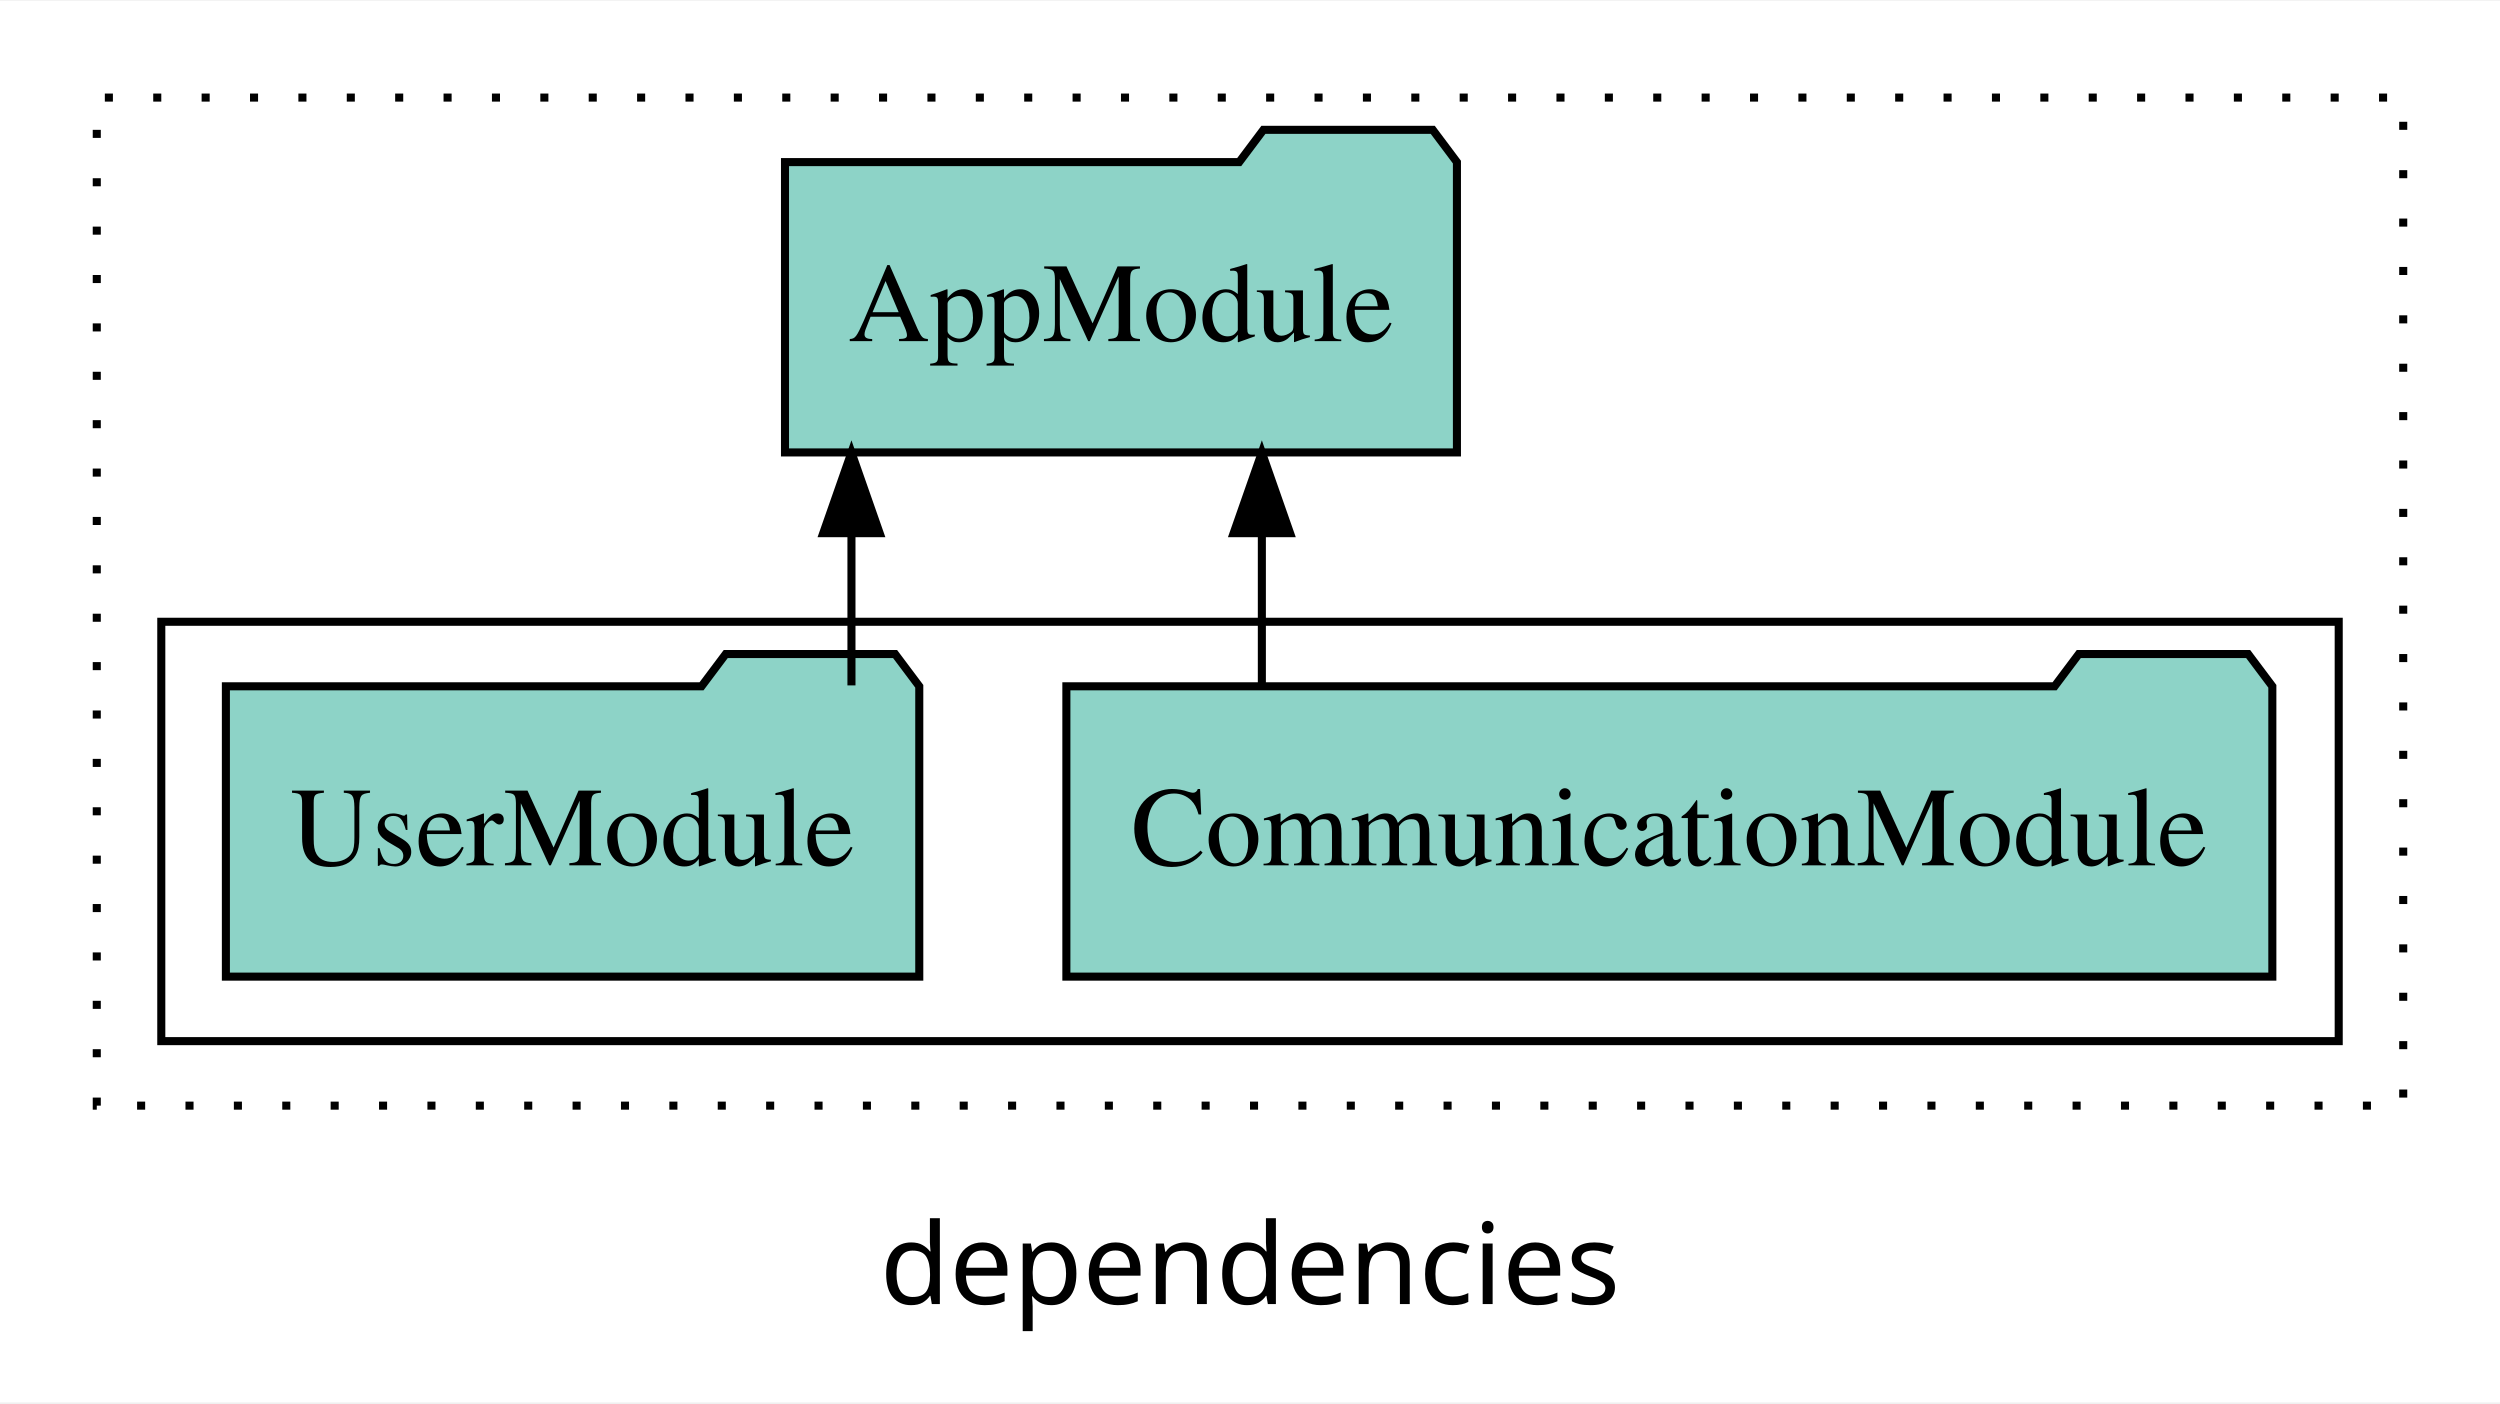
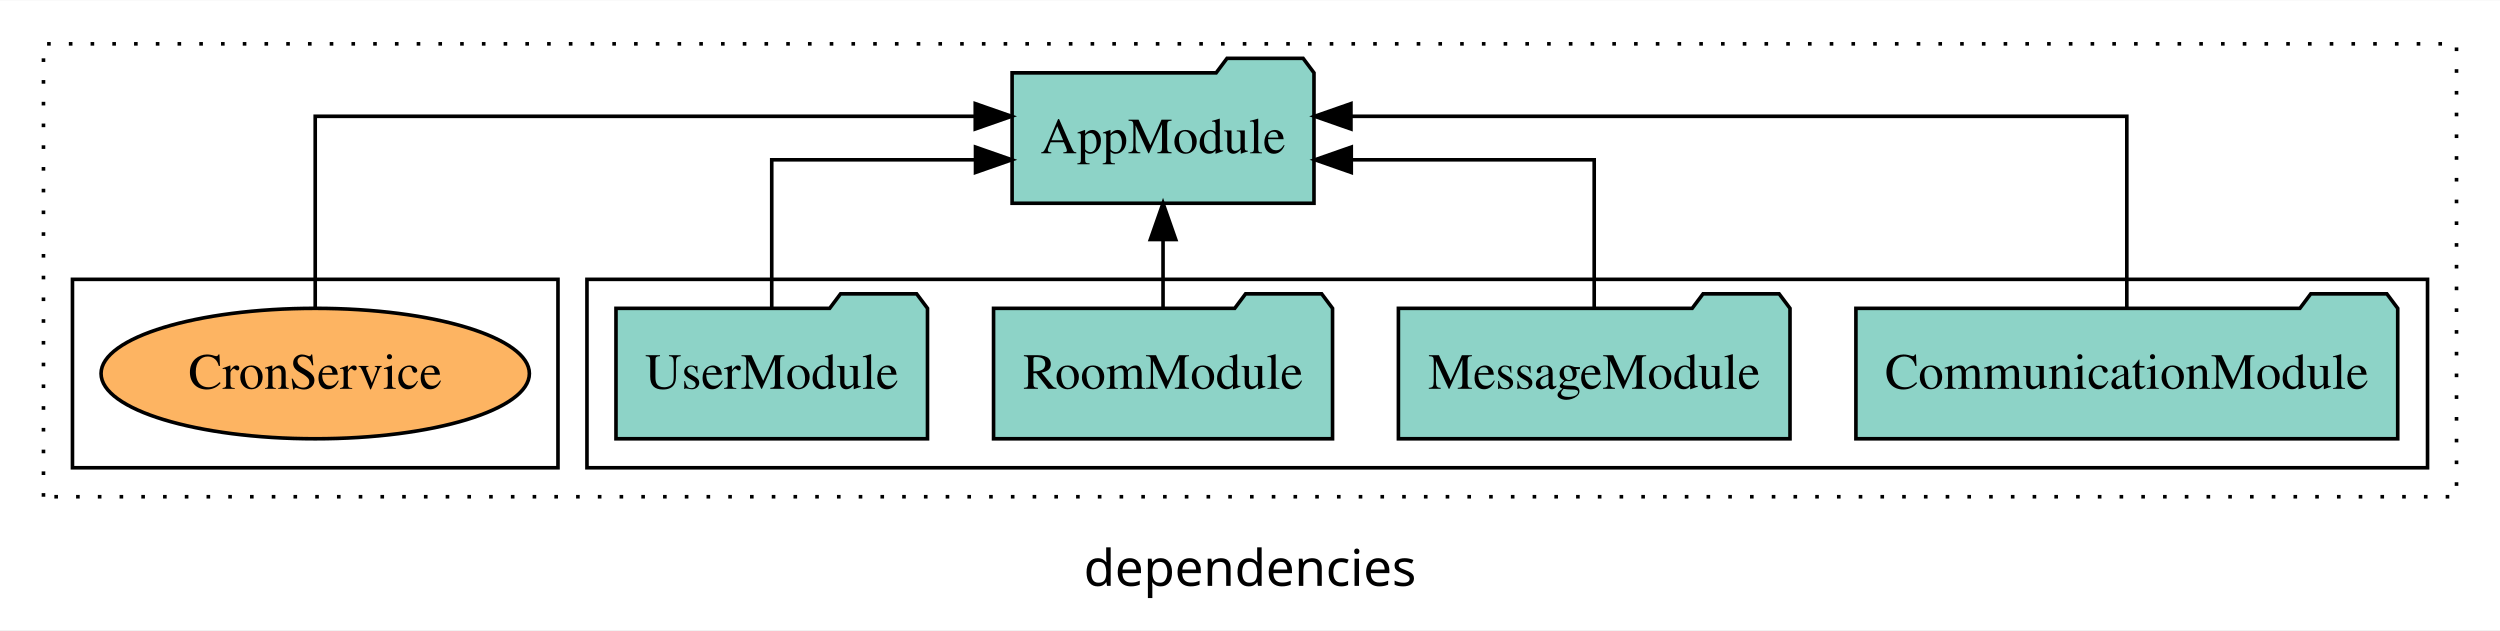
- <svg xmlns="http://www.w3.org/2000/svg" width="310pt" height="174pt" viewBox="0.00 0.00 310.00 173.80">
+ <svg xmlns="http://www.w3.org/2000/svg" width="690pt" height="174pt" viewBox="0.00 0.00 690.00 173.80">
  <g id="graph0" class="graph" transform="scale(1 1) rotate(0) translate(4 169.8)">
-     <polygon fill="white" stroke="transparent" points="-4,4 -4,-169.8 306,-169.8 306,4 -4,4" />
-     <text text-anchor="middle" x="151" y="-8.2" font-family="sans-serif" font-size="14.00">dependencies</text>
+     <polygon fill="white" stroke="transparent" points="-4,4 -4,-169.8 686,-169.8 686,4 -4,4" />
+     <text text-anchor="middle" x="341" y="-8.2" font-family="sans-serif" font-size="14.00">dependencies</text>
    <g id="clust1" class="cluster">
-       <polygon fill="none" stroke="black" stroke-dasharray="1,5" points="8,-32.8 8,-157.8 294,-157.8 294,-32.8 8,-32.8" />
+       <polygon fill="none" stroke="black" stroke-dasharray="1,5" points="8,-32.8 8,-157.8 674,-157.8 674,-32.8 8,-32.8" />
    </g>
    <g id="clust3" class="cluster">
-       <polygon fill="none" stroke="black" points="16,-40.8 16,-92.8 286,-92.8 286,-40.8 16,-40.8" />
+       <polygon fill="none" stroke="black" points="158,-40.8 158,-92.8 666,-92.8 666,-40.8 158,-40.8" />
+     </g>
+     <g id="clust6" class="cluster">
+       <polygon fill="none" stroke="black" points="16,-40.8 16,-92.8 150,-92.8 150,-40.8 16,-40.8" />
    </g>
    <g id="node1" class="node">
-       <polygon fill="#8dd3c7" stroke="black" points="277.77,-84.8 274.77,-88.8 253.77,-88.8 250.77,-84.8 128.23,-84.8 128.23,-48.8 277.77,-48.8 277.77,-84.8" />
-       <text text-anchor="middle" x="203" y="-62.6" font-family="Times,serif" font-size="14.00">CommunicationModule</text>
+       <polygon fill="#8dd3c7" stroke="black" points="657.77,-84.8 654.77,-88.8 633.77,-88.8 630.77,-84.8 508.23,-84.8 508.23,-48.8 657.77,-48.8 657.77,-84.8" />
+       <text text-anchor="middle" x="583" y="-62.6" font-family="Times,serif" font-size="14.00">CommunicationModule</text>
+     </g>
+     <g id="node5" class="node">
+       <polygon fill="#8dd3c7" stroke="black" points="358.66,-149.8 355.66,-153.8 334.66,-153.8 331.66,-149.8 275.34,-149.8 275.34,-113.8 358.66,-113.8 358.66,-149.8" />
+       <text text-anchor="middle" x="317" y="-127.6" font-family="Times,serif" font-size="14.00">AppModule</text>
+     </g>
+     <g id="edge1" class="edge">
+       <path fill="none" stroke="black" d="M583,-85.08C583,-106.12 583,-137.8 583,-137.8 583,-137.8 368.86,-137.8 368.86,-137.8" />
+       <polygon fill="black" stroke="black" points="368.86,-134.3 358.86,-137.8 368.86,-141.3 368.86,-134.3" />
+     </g>
+     <g id="node2" class="node">
+       <polygon fill="#8dd3c7" stroke="black" points="490.04,-84.8 487.04,-88.8 466.04,-88.8 463.04,-84.8 381.96,-84.8 381.96,-48.8 490.04,-48.8 490.04,-84.8" />
+       <text text-anchor="middle" x="436" y="-62.6" font-family="Times,serif" font-size="14.00">MessageModule</text>
+     </g>
+     <g id="edge2" class="edge">
+       <path fill="none" stroke="black" d="M436,-84.82C436,-102.17 436,-125.8 436,-125.8 436,-125.8 368.95,-125.8 368.95,-125.8" />
+       <polygon fill="black" stroke="black" points="368.95,-122.3 358.95,-125.8 368.95,-129.3 368.95,-122.3" />
    </g>
    <g id="node3" class="node">
-       <polygon fill="#8dd3c7" stroke="black" points="176.66,-149.8 173.66,-153.8 152.66,-153.8 149.66,-149.8 93.34,-149.8 93.34,-113.8 176.66,-113.8 176.66,-149.8" />
-       <text text-anchor="middle" x="135" y="-127.6" font-family="Times,serif" font-size="14.00">AppModule</text>
+       <polygon fill="#8dd3c7" stroke="black" points="363.78,-84.8 360.78,-88.8 339.78,-88.8 336.78,-84.8 270.22,-84.8 270.22,-48.8 363.78,-48.8 363.78,-84.8" />
+       <text text-anchor="middle" x="317" y="-62.6" font-family="Times,serif" font-size="14.00">RoomModule</text>
    </g>
-     <g id="edge1" class="edge">
-       <path fill="none" stroke="black" d="M152.47,-84.91C152.47,-84.91 152.47,-103.79 152.47,-103.79" />
-       <polygon fill="black" stroke="black" points="148.97,-103.79 152.47,-113.79 155.97,-103.79 148.97,-103.79" />
+     <g id="edge3" class="edge">
+       <path fill="none" stroke="black" d="M317,-84.91C317,-84.91 317,-103.79 317,-103.79" />
+       <polygon fill="black" stroke="black" points="313.5,-103.79 317,-113.79 320.5,-103.79 313.5,-103.79" />
    </g>
-     <g id="node2" class="node">
-       <polygon fill="#8dd3c7" stroke="black" points="109.99,-84.8 106.99,-88.8 85.99,-88.8 82.99,-84.8 24.01,-84.8 24.01,-48.8 109.99,-48.8 109.99,-84.8" />
-       <text text-anchor="middle" x="67" y="-62.6" font-family="Times,serif" font-size="14.00">UserModule</text>
+     <g id="node4" class="node">
+       <polygon fill="#8dd3c7" stroke="black" points="251.99,-84.8 248.99,-88.8 227.99,-88.8 224.99,-84.8 166.01,-84.8 166.01,-48.8 251.99,-48.8 251.99,-84.8" />
+       <text text-anchor="middle" x="209" y="-62.6" font-family="Times,serif" font-size="14.00">UserModule</text>
    </g>
-     <g id="edge2" class="edge">
-       <path fill="none" stroke="black" d="M101.58,-84.91C101.58,-84.91 101.58,-103.79 101.58,-103.79" />
-       <polygon fill="black" stroke="black" points="98.08,-103.79 101.58,-113.79 105.08,-103.79 98.08,-103.79" />
+     <g id="edge4" class="edge">
+       <path fill="none" stroke="black" d="M209,-84.82C209,-102.17 209,-125.8 209,-125.8 209,-125.8 265.24,-125.8 265.24,-125.8" />
+       <polygon fill="black" stroke="black" points="265.24,-129.3 275.24,-125.8 265.24,-122.3 265.24,-129.3" />
+     </g>
+     <g id="node6" class="node">
+       <ellipse fill="#fdb462" stroke="black" cx="83" cy="-66.8" rx="59.11" ry="18" />
+       <text text-anchor="middle" x="83" y="-62.6" font-family="Times,serif" font-size="14.00">CronService</text>
+     </g>
+     <g id="edge5" class="edge">
+       <path fill="none" stroke="black" d="M83,-85.08C83,-106.12 83,-137.8 83,-137.8 83,-137.8 265.17,-137.8 265.17,-137.8" />
+       <polygon fill="black" stroke="black" points="265.17,-141.3 275.17,-137.8 265.17,-134.3 265.17,-141.3" />
    </g>
  </g>
</svg>
